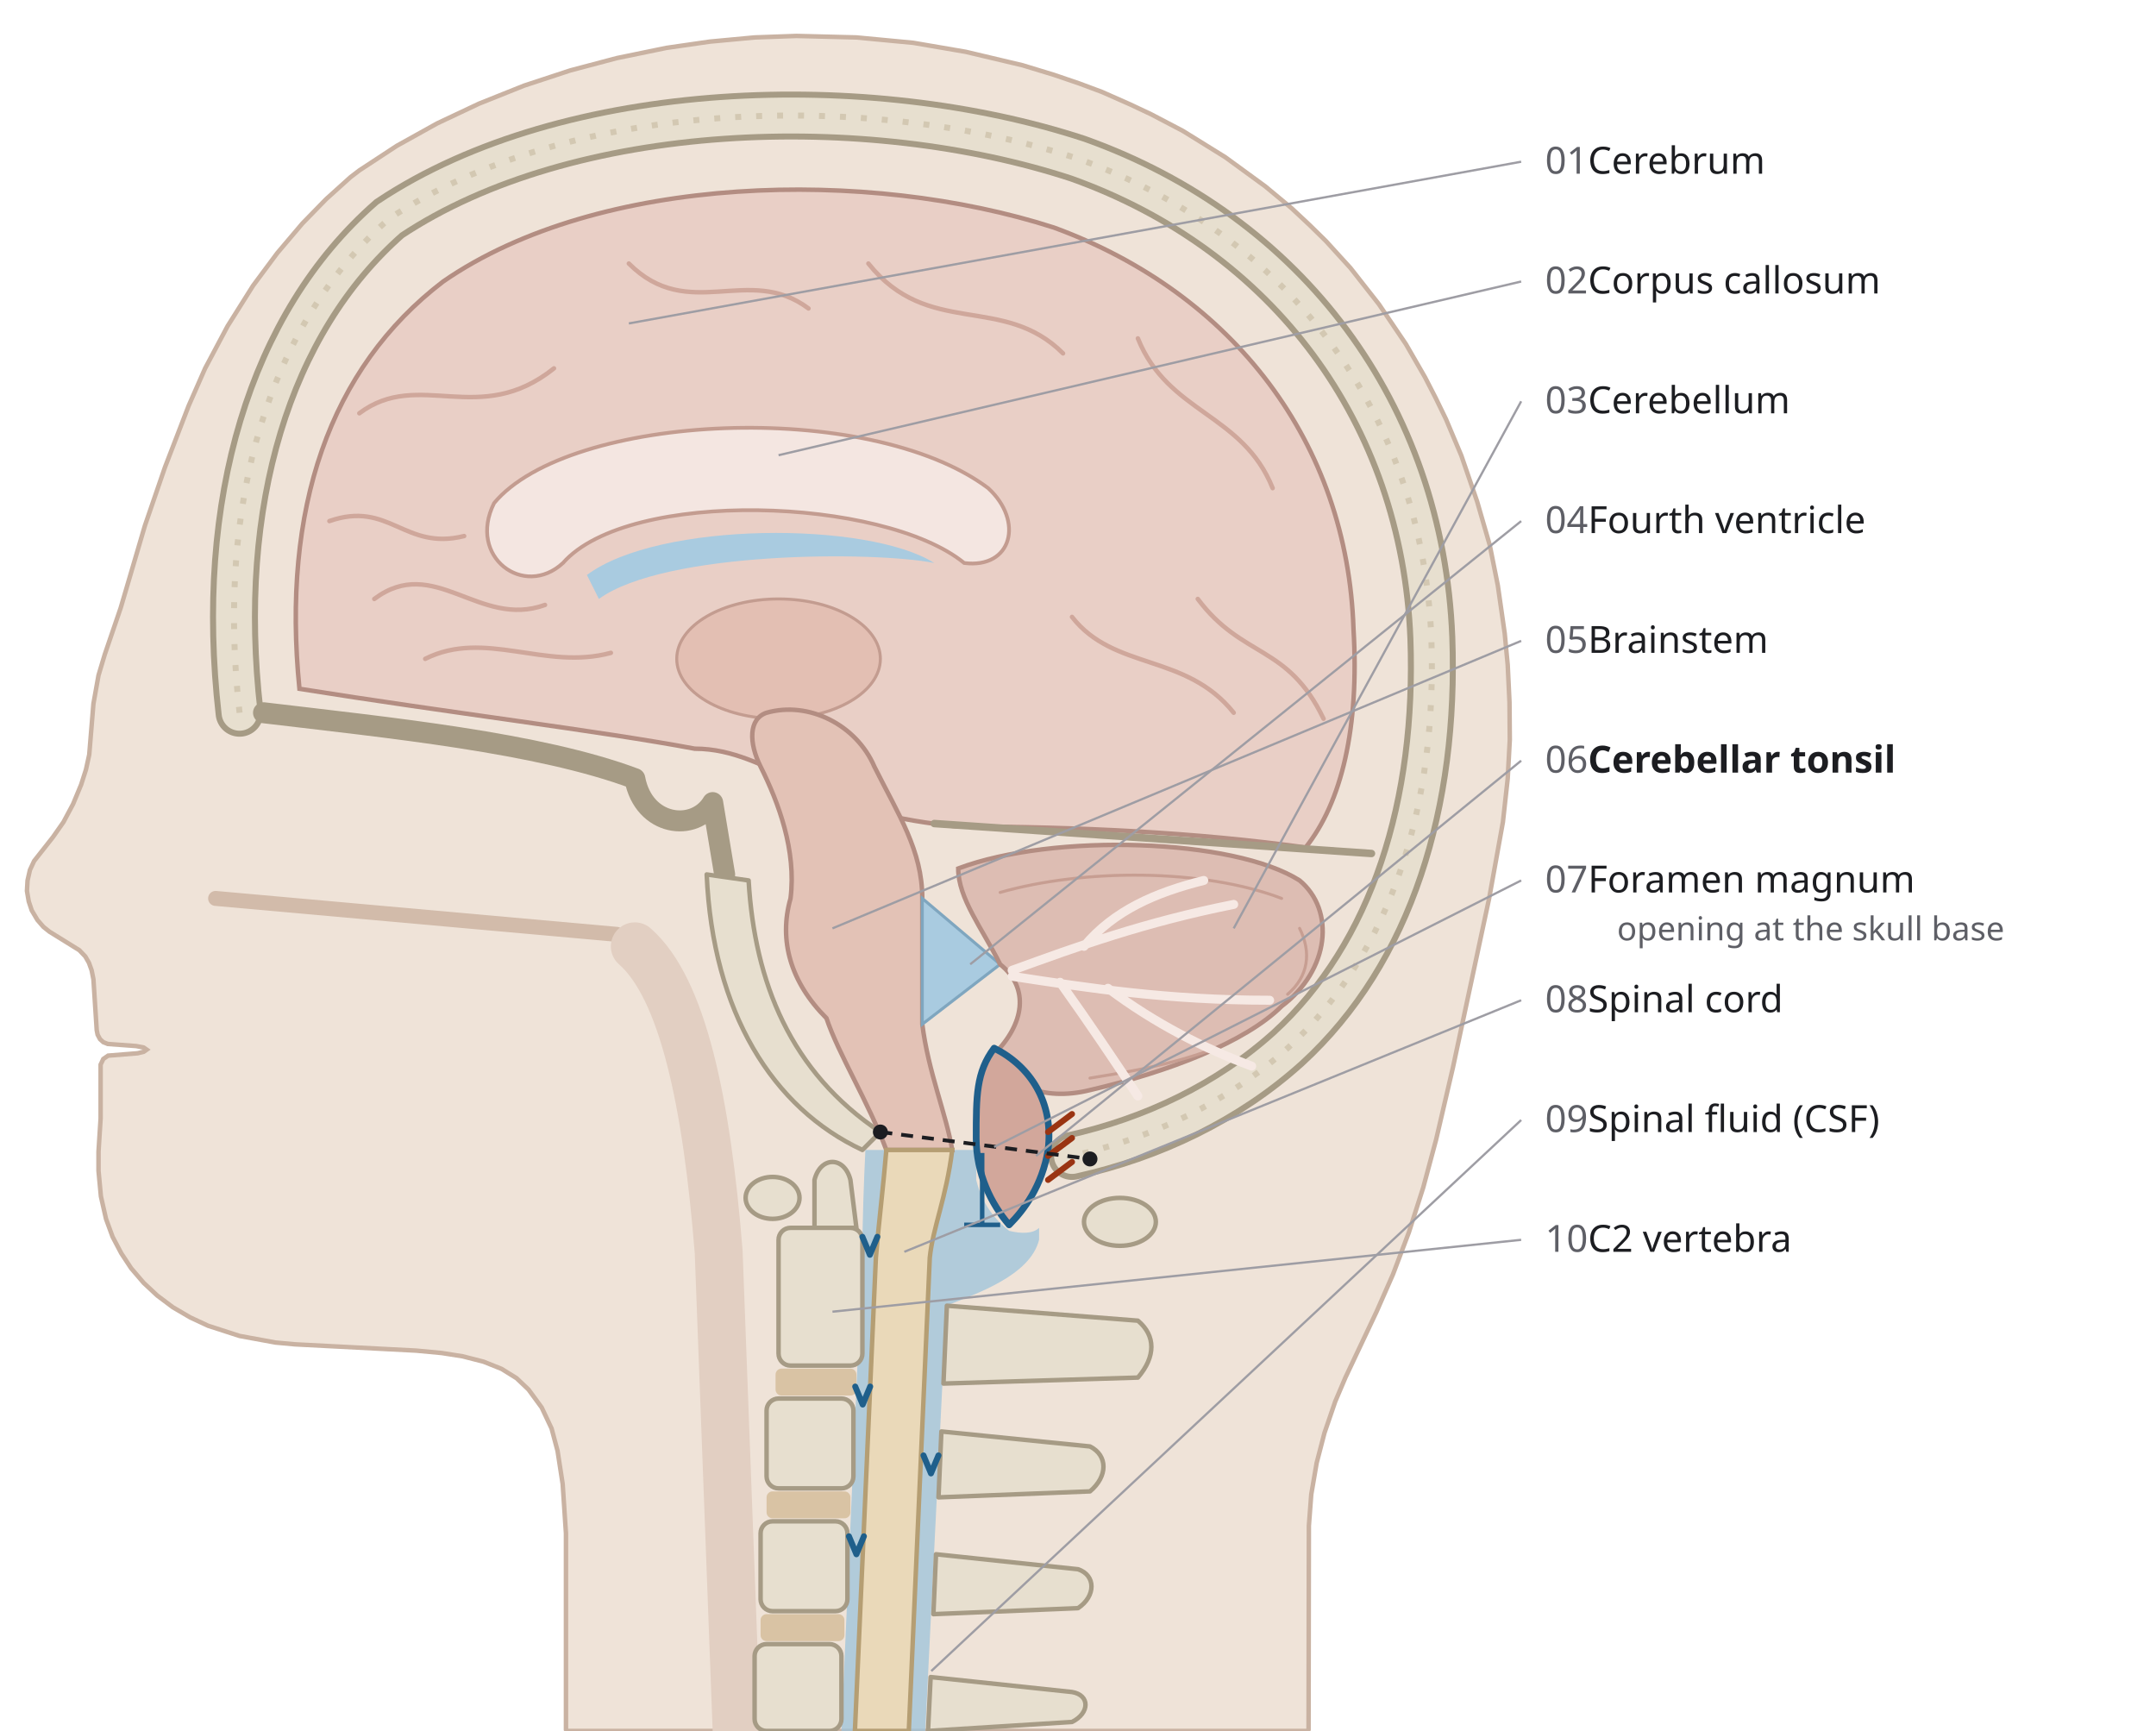
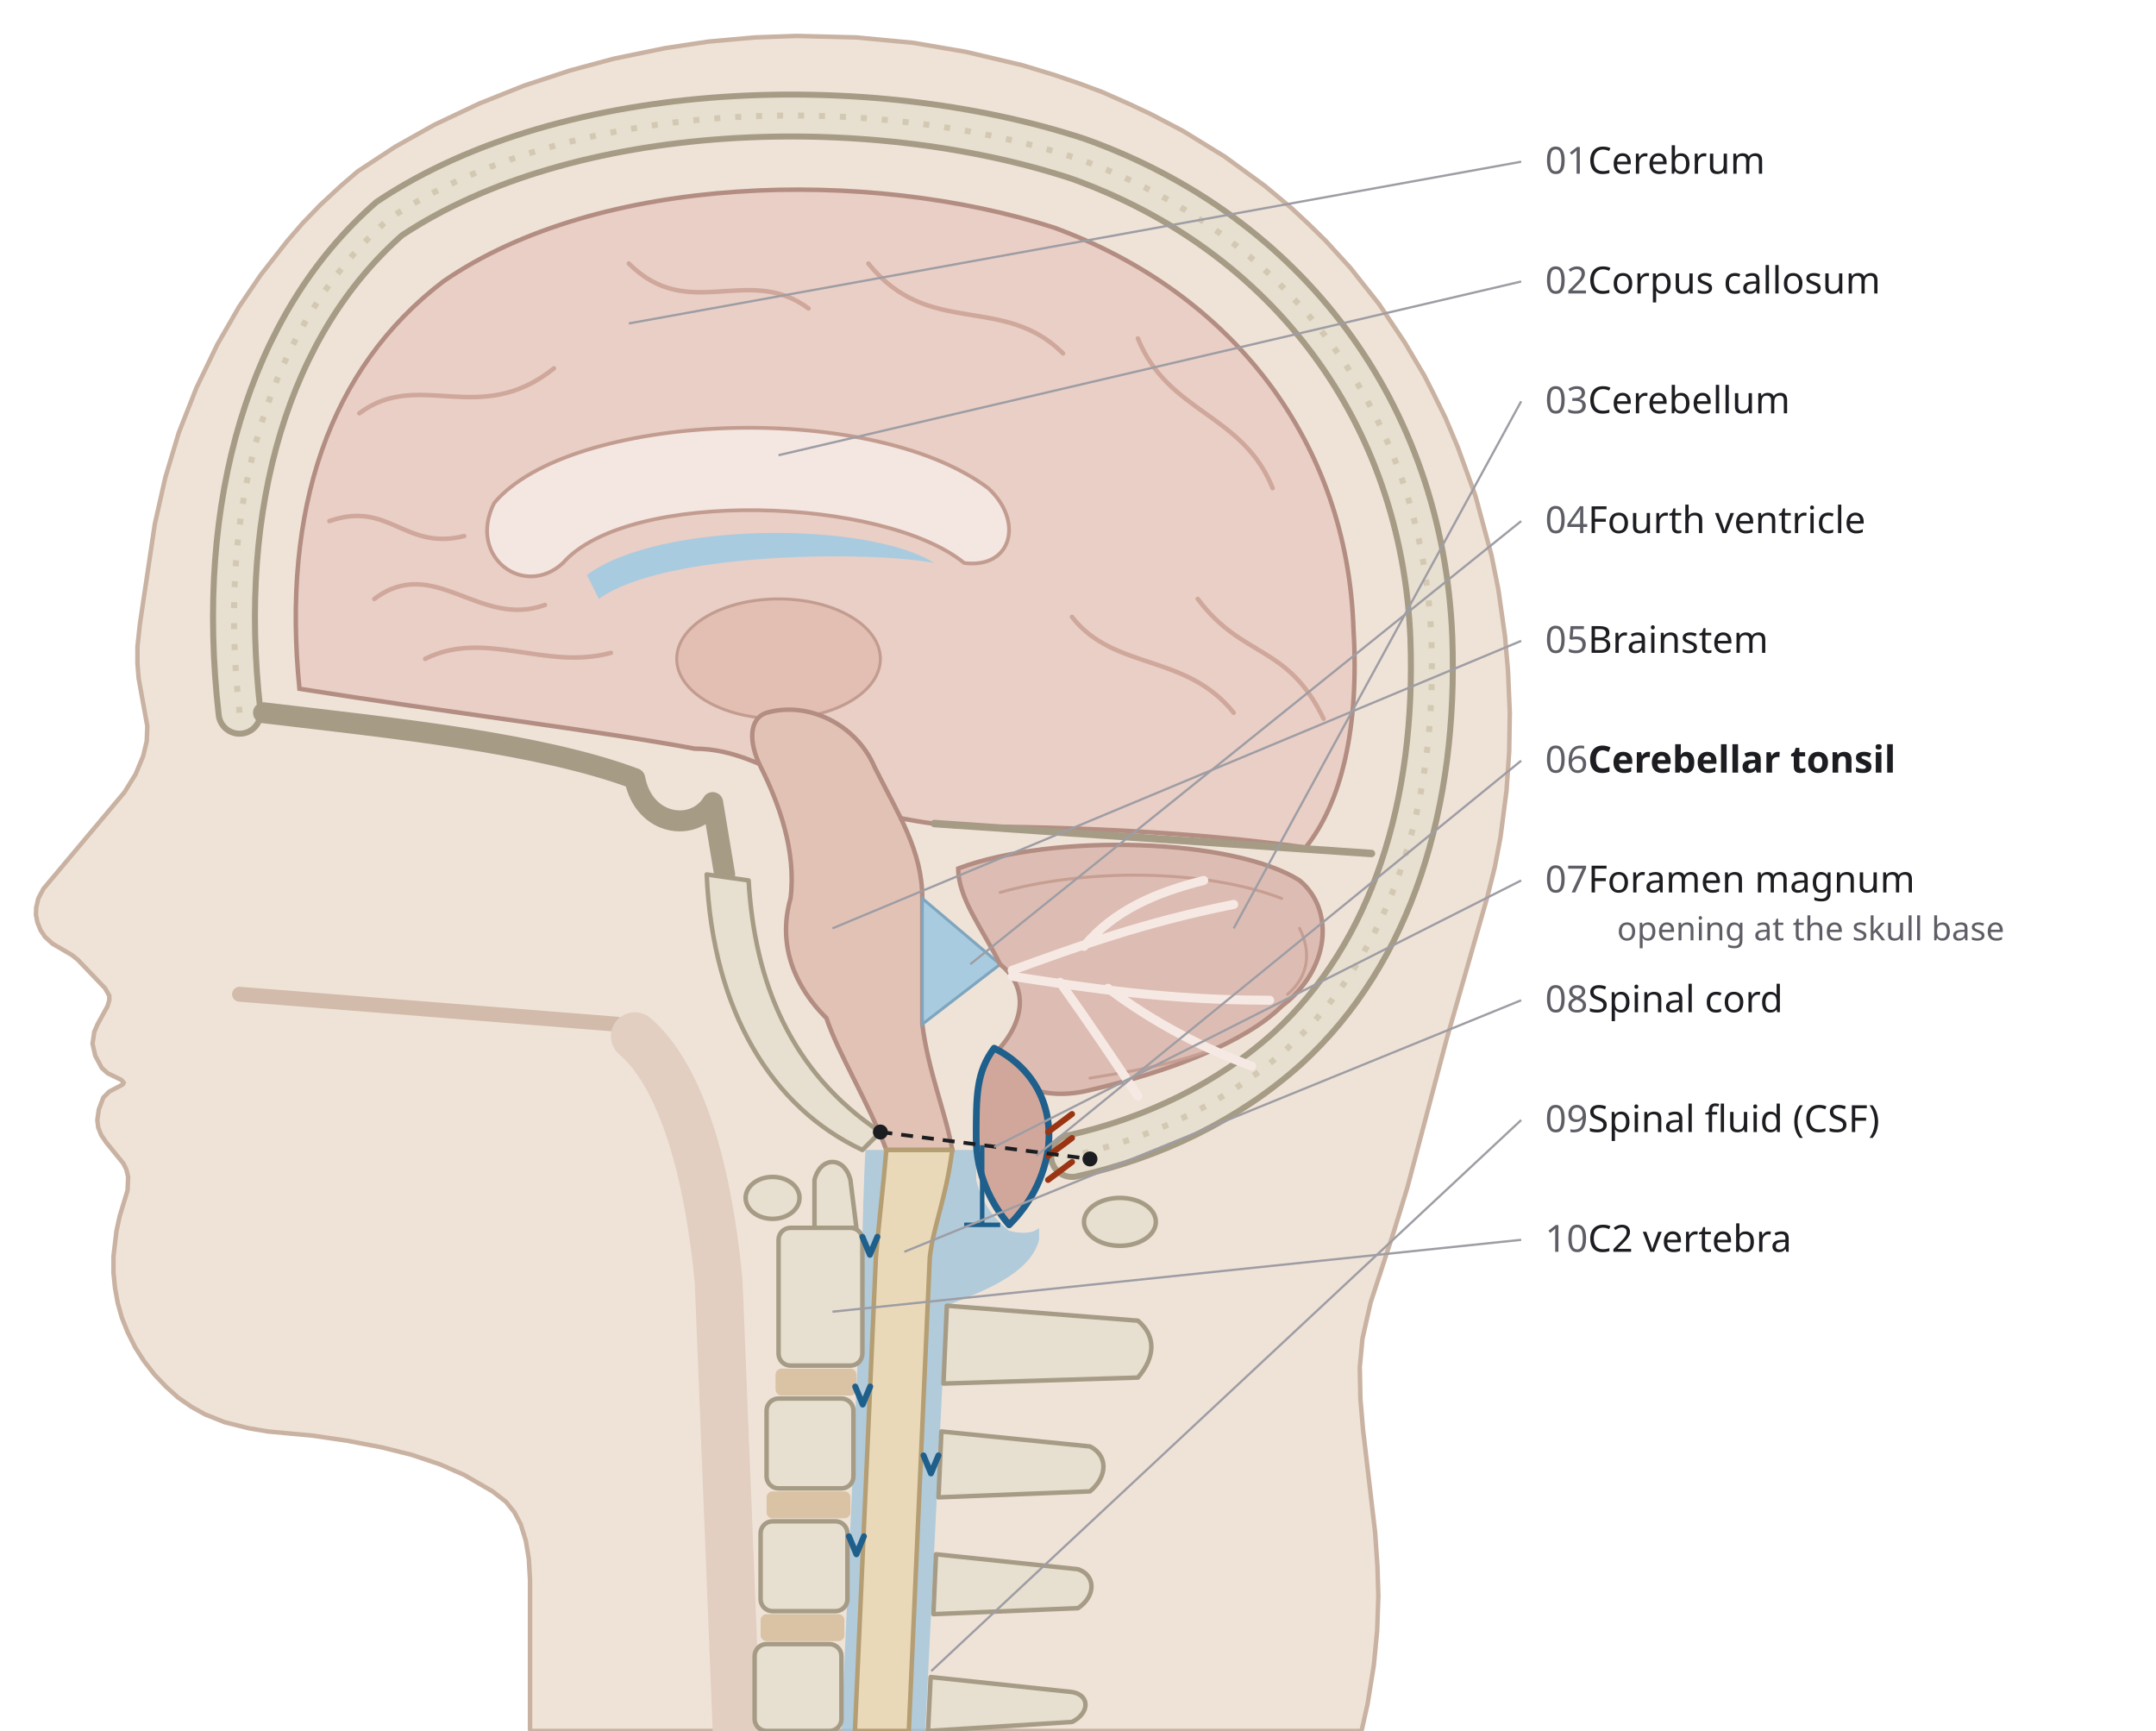
<svg xmlns="http://www.w3.org/2000/svg" width="1440" height="1156" font-family="IBM Plex Sans, system-ui, sans-serif" viewBox="40 62 720 578" role="img" aria-label="Midline section of the head and neck, Chiari I: the cerebellar tonsils extend below the opening at the base of the skull and crowd the spinal fluid space">
-   <path class="fig-skin" d="M306 74 L292 74.5 L277 75.9 L262.5 78 L246 81.4 L230.5 85.5 L215 90.6 L200 96.6 L186 103.2 L172.5 110.7 L160 118.9 L157 121.2 L148.9 128.5 L141 136.6 L132.6 146.5 L124.5 157.4 L116 170.9 L108.5 185 L103 197.5 L95.1 218 L88.4 237.5 L80.3 265 L75 280.5 L72.9 287.5 L71.2 297 L69.8 314 L68.7 319 L67.1 324 L64.4 330.5 L61.2 336.5 L57.7 341.5 L51.4 349.5 L50 352.5 L49.2 356 L49 359.5 L49.6 363 L50.6 366 L52.5 369.2 L54.5 371.5 L56.5 373.1 L66.5 379.3 L68.5 381.4 L69.7 383.5 L70.6 386 L71.2 389 L72.3 406 L72.6 407.5 L73.4 409 L74.5 410 L76 410.6 L85.5 411.3 L88 411.8 L89 412.5 L88 413.2 L86 413.7 L76.1 414.5 L74.5 415.6 L73.6 417.5 L73.6 435.5 L72.9 446.5 L72.9 453 L73.7 461.5 L75.4 469 L77.6 475 L80.5 480.5 L83.8 485.5 L88 490.4 L92.5 494.6 L97.7 498.5 L103.5 501.9 L109.5 504.7 L120 508.1 L132 510.3 L138.5 510.9 L179 513 L187.5 513.8 L194.5 514.9 L201.5 516.7 L207.5 519.1 L212.5 522.2 L216.5 526 L220.9 532 L224.2 539 L226.2 546.5 L227.9 557.5 L229 574 L229 639.5 L229.5 640 L476.5 640 L477 639.5 L477.1 571.5 L477.9 561 L479.7 550.5 L482.3 540.5 L485.9 530 L489.3 522 L499.7 500 L505.2 487.5 L510.5 473.5 L515.3 458.5 L519.6 442.5 L525.2 418.5 L537.3 362 L541.9 336.5 L543.5 322 L544.2 309 L544.1 296.5 L543.5 284 L542.5 273.5 L540.2 257.5 L537.5 244 L533.3 229.5 L528 214.1 L522.9 202 L519.5 195 L515.9 188 L509.5 176.9 L500.5 163.6 L491 151.5 L482.8 142.5 L477.5 137.3 L471.3 131.5 L462.5 124.2 L449.2 114.5 L435 105.7 L424.5 100.2 L417.5 96.9 L408 92.7 L400.5 89.9 L392 87 L381.5 83.8 L362.5 79.3 L345 76.3 L326 74.5 L306 74 Z" fill="#EFE3D8" stroke="#C9B2A2" stroke-width="1.5" />
-   <path d="M112 362 L246 374" fill="none" stroke="#D2BBAA" stroke-width="5" stroke-linecap="round" />
-   <path d="M252 378 C268 392 276 430 280 480 L286 640" fill="none" stroke="#E2CFC2" stroke-width="16" stroke-linecap="round" />
+   <path class="fig-skin" d="M306 74 L292 74.5 L276.5 75.9 L262 78.1 L245 81.6 L230.5 85.5 L215 90.6 L200 96.6 L185 103.7 L172 111 L159.5 119.2 L153.9 124 L147 130.4 L141.1 136.5 L136 142.4 L127 153.9 L119.8 164.5 L112.6 177 L105.6 191.5 L99.7 206.5 L95.2 221.5 L91.7 237 L86.7 270.5 L85.9 278 L85.9 283.5 L86.3 288.5 L89.2 304.5 L89 309.5 L87.8 314.5 L85.3 320.5 L81.6 326.5 L54.5 358.8 L52.8 362 L52.1 365 L52 367.5 L52.5 370 L53.5 372.5 L55 374.8 L57.5 377.1 L64 380.9 L66 382.5 L75.1 392 L76.5 394.5 L76.5 396 L75.9 398 L72.6 404 L71.5 406.5 L70.9 410.5 L71.8 414.5 L74 418.6 L76 420.4 L80.5 422.6 L81.3 423.5 L81.1 424 L80.5 424.4 L76.5 426.5 L74.5 428.5 L73 432.5 L72.5 436 L72.8 438.5 L73.8 441 L75.5 443.5 L81.2 450.5 L82.2 452.5 L82.8 455 L82.6 459.5 L80 468 L78.9 473 L77.9 481.5 L77.9 487 L78.4 492 L79.3 497 L80.7 502 L82.7 507 L85.2 512 L88.1 516.5 L91.6 521 L95.4 525 L99.5 528.7 L104 531.8 L108.5 534.3 L115 536.9 L123 538.9 L129.5 540 L144.5 541.4 L156 543.1 L167.5 545.3 L177.5 547.8 L187 551 L195 554.5 L204.5 560 L209 563.5 L211.8 567 L213.9 571 L215.6 576.5 L216.6 582.5 L217 589.5 L217 639.5 L217.5 640 L494.5 640 L494.8 639.5 L496.7 631 L498.8 618 L499.9 606.5 L500.3 595 L500 585 L499.2 573.5 L495.2 539.5 L494.3 529 L494.1 518.5 L495 509 L497.7 497 L505.4 473.5 L510 458.5 L523.1 409 L536.7 361.5 L539.2 351.5 L541.1 341.5 L543.1 326 L544 313 L544.2 300 L543.6 286 L542.6 274.5 L540.4 259 L538.1 247.5 L532.7 227.5 L526.9 211.5 L522.7 201.5 L518.5 193 L515.7 187.5 L509.2 176.5 L500.5 163.5 L491 151.5 L482.8 142.5 L477.2 137 L471.3 131.5 L462.3 124 L449 114.3 L435 105.7 L424.5 100.2 L417.5 96.9 L408 92.7 L400.5 89.9 L392 87 L381.5 83.8 L362.5 79.3 L345 76.3 L326 74.5 L306 74 Z" fill="#EFE3D8" stroke="#C9B2A2" stroke-width="1.5" />
+   <path d="M120 394 L246 404" fill="none" stroke="#D2BBAA" stroke-width="5" stroke-linecap="round" />
+   <path d="M252 408 C266 420 276 448 280 490 L286 640" fill="none" stroke="#E2CFC2" stroke-width="16" stroke-linecap="round" />
  <path d="M329 446 L347 446 L341.5 482 L334.5 640 L321 640 L328 480 C328 470 328.5 456 329 446 Z" fill="#9CC3DA" fill-opacity="0.75" />
  <path d="M347 446 L366 446 L366 456 C368 464 372 469 377 473 C381 474 385 474 387 472 L387 476 C384 488 366 494 356 498 L349 640 L334.5 640 L341.5 482 Z" fill="#9CC3DA" fill-opacity="0.75" />
  <path d="M120 300 C112 230 130 170 170 135 C230 95 330 92 400 115 C470 140 515 200 518 275 C520 330 505 380 470 412 C450 430 425 442 398 448" fill="none" stroke="#A69B85" stroke-width="16" stroke-linecap="round" />
  <path d="M120 300 C112 230 130 170 170 135 C230 95 330 92 400 115 C470 140 515 200 518 275 C520 330 505 380 470 412 C450 430 425 442 398 448" fill="none" stroke="#E7DFCF" stroke-width="12" stroke-linecap="round" />
  <path d="M120 300 C112 230 130 170 170 135 C230 95 330 92 400 115 C470 140 515 200 518 275 C520 330 505 380 470 412 C450 430 425 442 398 448" fill="none" stroke="#D3C8B2" stroke-width="2" stroke-dasharray="2 5" />
  <path d="M128 300 C170 305 220 310 252 322 C255 338 272 340 278 330 L282 354" fill="none" stroke="#A69B85" stroke-width="7" stroke-linecap="round" stroke-linejoin="round" />
  <path d="M276 354 L290 356 C292 390 304 420 334 440 L328 446 C298 432 278 400 276 354 Z" fill="#E7DFCF" stroke="#A69B85" stroke-width="1.5" stroke-linejoin="round" />
  <path d="M140 292 C134 232 150 185 188 156 C240 120 330 118 392 138 C452 160 490 210 492 272 C494 305 488 330 476 345 C440 340 400 338 360 338 C340 336 322 332 305 322 C295 318 285 312 272 312 C240 306 190 300 140 292 Z" fill="#E9CFC6" stroke="#B38D82" stroke-width="1.5" />
  <path d="M160 200 C180 185 200 205 225 185 M250 150 C270 170 290 150 310 165 M330 150 C350 175 375 160 395 180 M420 175 C430 200 455 200 465 225 M165 262 C185 247 200 272 222 264 M440 262 C455 282 470 277 482 302 M150 236 C170 229 175 246 195 241 M398 268 C412 286 436 280 452 300 M182 282 C202 272 222 286 244 280" fill="none" stroke="#CFA79B" stroke-width="1.5" stroke-linecap="round" />
  <path d="M236 254 C260 236 330 236 352 250 C332 246 262 246 240 262 Z" fill="#A9CBE0" />
  <path d="M205 230 C230 200 330 195 370 225 C382 236 378 252 362 250 C335 228 250 225 228 250 C215 262 196 248 205 230 Z" fill="#F4E6E1" stroke="#C39C90" stroke-width="1.25" />
  <ellipse cx="300" cy="282" rx="34" ry="20" fill="#E3BFB3" stroke="#C39C90" stroke-width="1" />
  <path d="M352 337 L498 347" fill="none" stroke="#A69B85" stroke-width="2.5" stroke-linecap="round" />
  <path d="M296 300 C310 296 326 304 332 318 C340 334 348 346 348 362 L348 404 C350 420 356 434 358 446 L336 446 C330 430 320 414 316 402 C304 390 300 376 304 362 C306 346 300 330 294 318 C290 310 290 302 296 300 Z" fill="#E3C2B6" stroke="#B38D82" stroke-width="1.5" />
  <path d="M348 362 L374 384 L348 404 Z" fill="#A9CBE0" stroke="#7FA6BF" stroke-width="1" />
  <path d="M360 352 C392 340 452 342 474 356 C486 366 484 386 468 398 C456 410 430 420 404 426 C388 430 376 424 372 414 C382 404 384 392 374 384 C368 372 360 362 360 352 Z" fill="#DDBDB3" stroke="#B38D82" stroke-width="1.5" />
  <path d="M374 360 C402 352 442 352 468 362 M474 372 C478 380 477 388 470 394 M446 412 C430 418 416 420 404 422" fill="none" stroke="#C79E92" stroke-width="1" stroke-linecap="round" />
  <path d="M378 386 C400 378 422 370 452 364 M402 378 C412 366 426 360 442 356 M378 388 C404 392 430 396 464 396 M410 392 C426 404 442 412 458 418 M394 390 C404 404 412 416 420 428" fill="none" stroke="#F6E9E4" stroke-width="3" stroke-linecap="round" />
  <path d="M372 412 C384 418 392 430 390 446 C388 458 382 466 377 471 C371 464 366 454 366 442 C366 428 366 420 372 412 Z" fill="#D2A79B" stroke="#1F5F8B" stroke-width="2.25" stroke-linejoin="round" />
  <path d="M336 446 L358 446 C356 462 351.5 472 350.5 482 L343.5 640 L325.5 640 L332.5 482 C333.5 470 335 458 336 446 Z" fill="#EAD9B9" stroke="#B59E73" stroke-width="1.5" />
  <ellipse cx="298" cy="462" rx="9" ry="7" fill="#E7DFCF" stroke="#A69B85" stroke-width="1.5" />
  <path d="M312 456 C314 448 322 448 324 456 L326 472 L312 472 Z" fill="#E7DFCF" stroke="#A69B85" stroke-width="1.5" stroke-linejoin="round" />
  <rect x="300" y="472" width="28" height="46" rx="4" fill="#E7DFCF" stroke="#A69B85" stroke-width="1.5" />
  <rect x="299" y="519" width="27" height="9" rx="2" fill="#D9C3A4" />
  <rect x="296" y="529" width="29" height="30" rx="4" fill="#E7DFCF" stroke="#A69B85" stroke-width="1.5" />
  <rect x="296" y="560" width="28" height="9" rx="2" fill="#D9C3A4" />
  <rect x="294" y="570" width="29" height="30" rx="4" fill="#E7DFCF" stroke="#A69B85" stroke-width="1.5" />
  <rect x="294" y="601" width="28" height="9" rx="2" fill="#D9C3A4" />
  <rect x="292" y="611" width="29" height="29" rx="4" fill="#E7DFCF" stroke="#A69B85" stroke-width="1.5" />
  <ellipse cx="414" cy="470" rx="12" ry="8" fill="#E7DFCF" stroke="#A69B85" stroke-width="1.5" />
  <path d="M356.21 498 L420 503 C426 508 426 515 420 522 L355.07 524 Z" fill="#E7DFCF" stroke="#A69B85" stroke-width="1.5" stroke-linejoin="round" />
  <path d="M354.38 540 L404 545 C410 548 410 555 404 560 L353.41 562 Z" fill="#E7DFCF" stroke="#A69B85" stroke-width="1.5" stroke-linejoin="round" />
  <path d="M352.58 581 L400 586 C406 588 406 595 400 599 L351.71 601 Z" fill="#E7DFCF" stroke="#A69B85" stroke-width="1.5" stroke-linejoin="round" />
  <path d="M350.79 622 L398 627 C404 628 404 634 398 637 L349.91 640 Z" fill="#E7DFCF" stroke="#A69B85" stroke-width="1.5" stroke-linejoin="round" />
  <path d="M328 475 L330.5 481 L333 475 M325.6 525 L328.1 531 L330.6 525 M323.5 575 L326 581 L328.5 575 M348.4 548 L350.9 554 L353.4 548" fill="none" stroke="#1F5F8B" stroke-width="2" stroke-linecap="round" stroke-linejoin="round" />
  <path d="M390 440 L398 434 M390 448 L398 442 M390 456 L398 450" fill="none" stroke="#9A3412" stroke-width="2" stroke-linecap="round" />
  <line x1="334" y1="440" x2="404" y2="449" stroke="#1C1D21" stroke-width="1.25" stroke-dasharray="4 3" />
  <circle cx="334" cy="440" r="2.5" fill="#1C1D21" />
  <circle cx="404" cy="449" r="2.5" fill="#1C1D21" />
-   <line x1="368" y1="447" x2="368" y2="471" stroke="#1F5F8B" stroke-width="1.5" />
+   <line x1="368" y1="444.4" x2="368" y2="471" stroke="#1F5F8B" stroke-width="1.5" />
  <line x1="362" y1="471" x2="374" y2="471" stroke="#1F5F8B" stroke-width="1.5" />
  <g font-size="12.5" fill="#1C1D21" aria-hidden="true">
    <g stroke="#9E9DA4" stroke-width="0.75" fill="none">
      <path d="M250 170 L548 116" />
      <path d="M300 214 L548 156" />
      <path d="M452 372 L548 196" />
      <path d="M364 384 L548 236" />
      <path d="M318 372 L548 276" />
      <path d="M386 448 L548 316" />
      <path d="M372 445 L548 356" />
      <path d="M342 480 L548 396" />
      <path d="M351 620 L548 436" />
      <path d="M318 500 L548 476" />
    </g>
    <text x="556" y="120">
      <tspan class="fig-mono" fill="#5E5F66">01  </tspan>Cerebrum</text>
    <text x="556" y="160">
      <tspan class="fig-mono" fill="#5E5F66">02  </tspan>Corpus callosum</text>
    <text x="556" y="200">
      <tspan class="fig-mono" fill="#5E5F66">03  </tspan>Cerebellum</text>
    <text x="556" y="240">
      <tspan class="fig-mono" fill="#5E5F66">04  </tspan>Fourth ventricle</text>
    <text x="556" y="280">
      <tspan class="fig-mono" fill="#5E5F66">05  </tspan>Brainstem</text>
    <text x="556" y="320" font-weight="600">
      <tspan class="fig-mono" fill="#5E5F66" font-weight="400">06  </tspan>Cerebellar tonsil</text>
    <text x="556" y="360">
      <tspan class="fig-mono" fill="#5E5F66">07  </tspan>Foramen magnum</text>
    <text x="580" y="376" font-size="11" fill="#5E5F66">opening at the skull base</text>
    <text x="556" y="400">
      <tspan class="fig-mono" fill="#5E5F66">08  </tspan>Spinal cord</text>
    <text x="556" y="440">
      <tspan class="fig-mono" fill="#5E5F66">09  </tspan>Spinal fluid (CSF)</text>
    <text x="556" y="480">
      <tspan class="fig-mono" fill="#5E5F66">10  </tspan>C2 vertebra</text>
  </g>
</svg>
